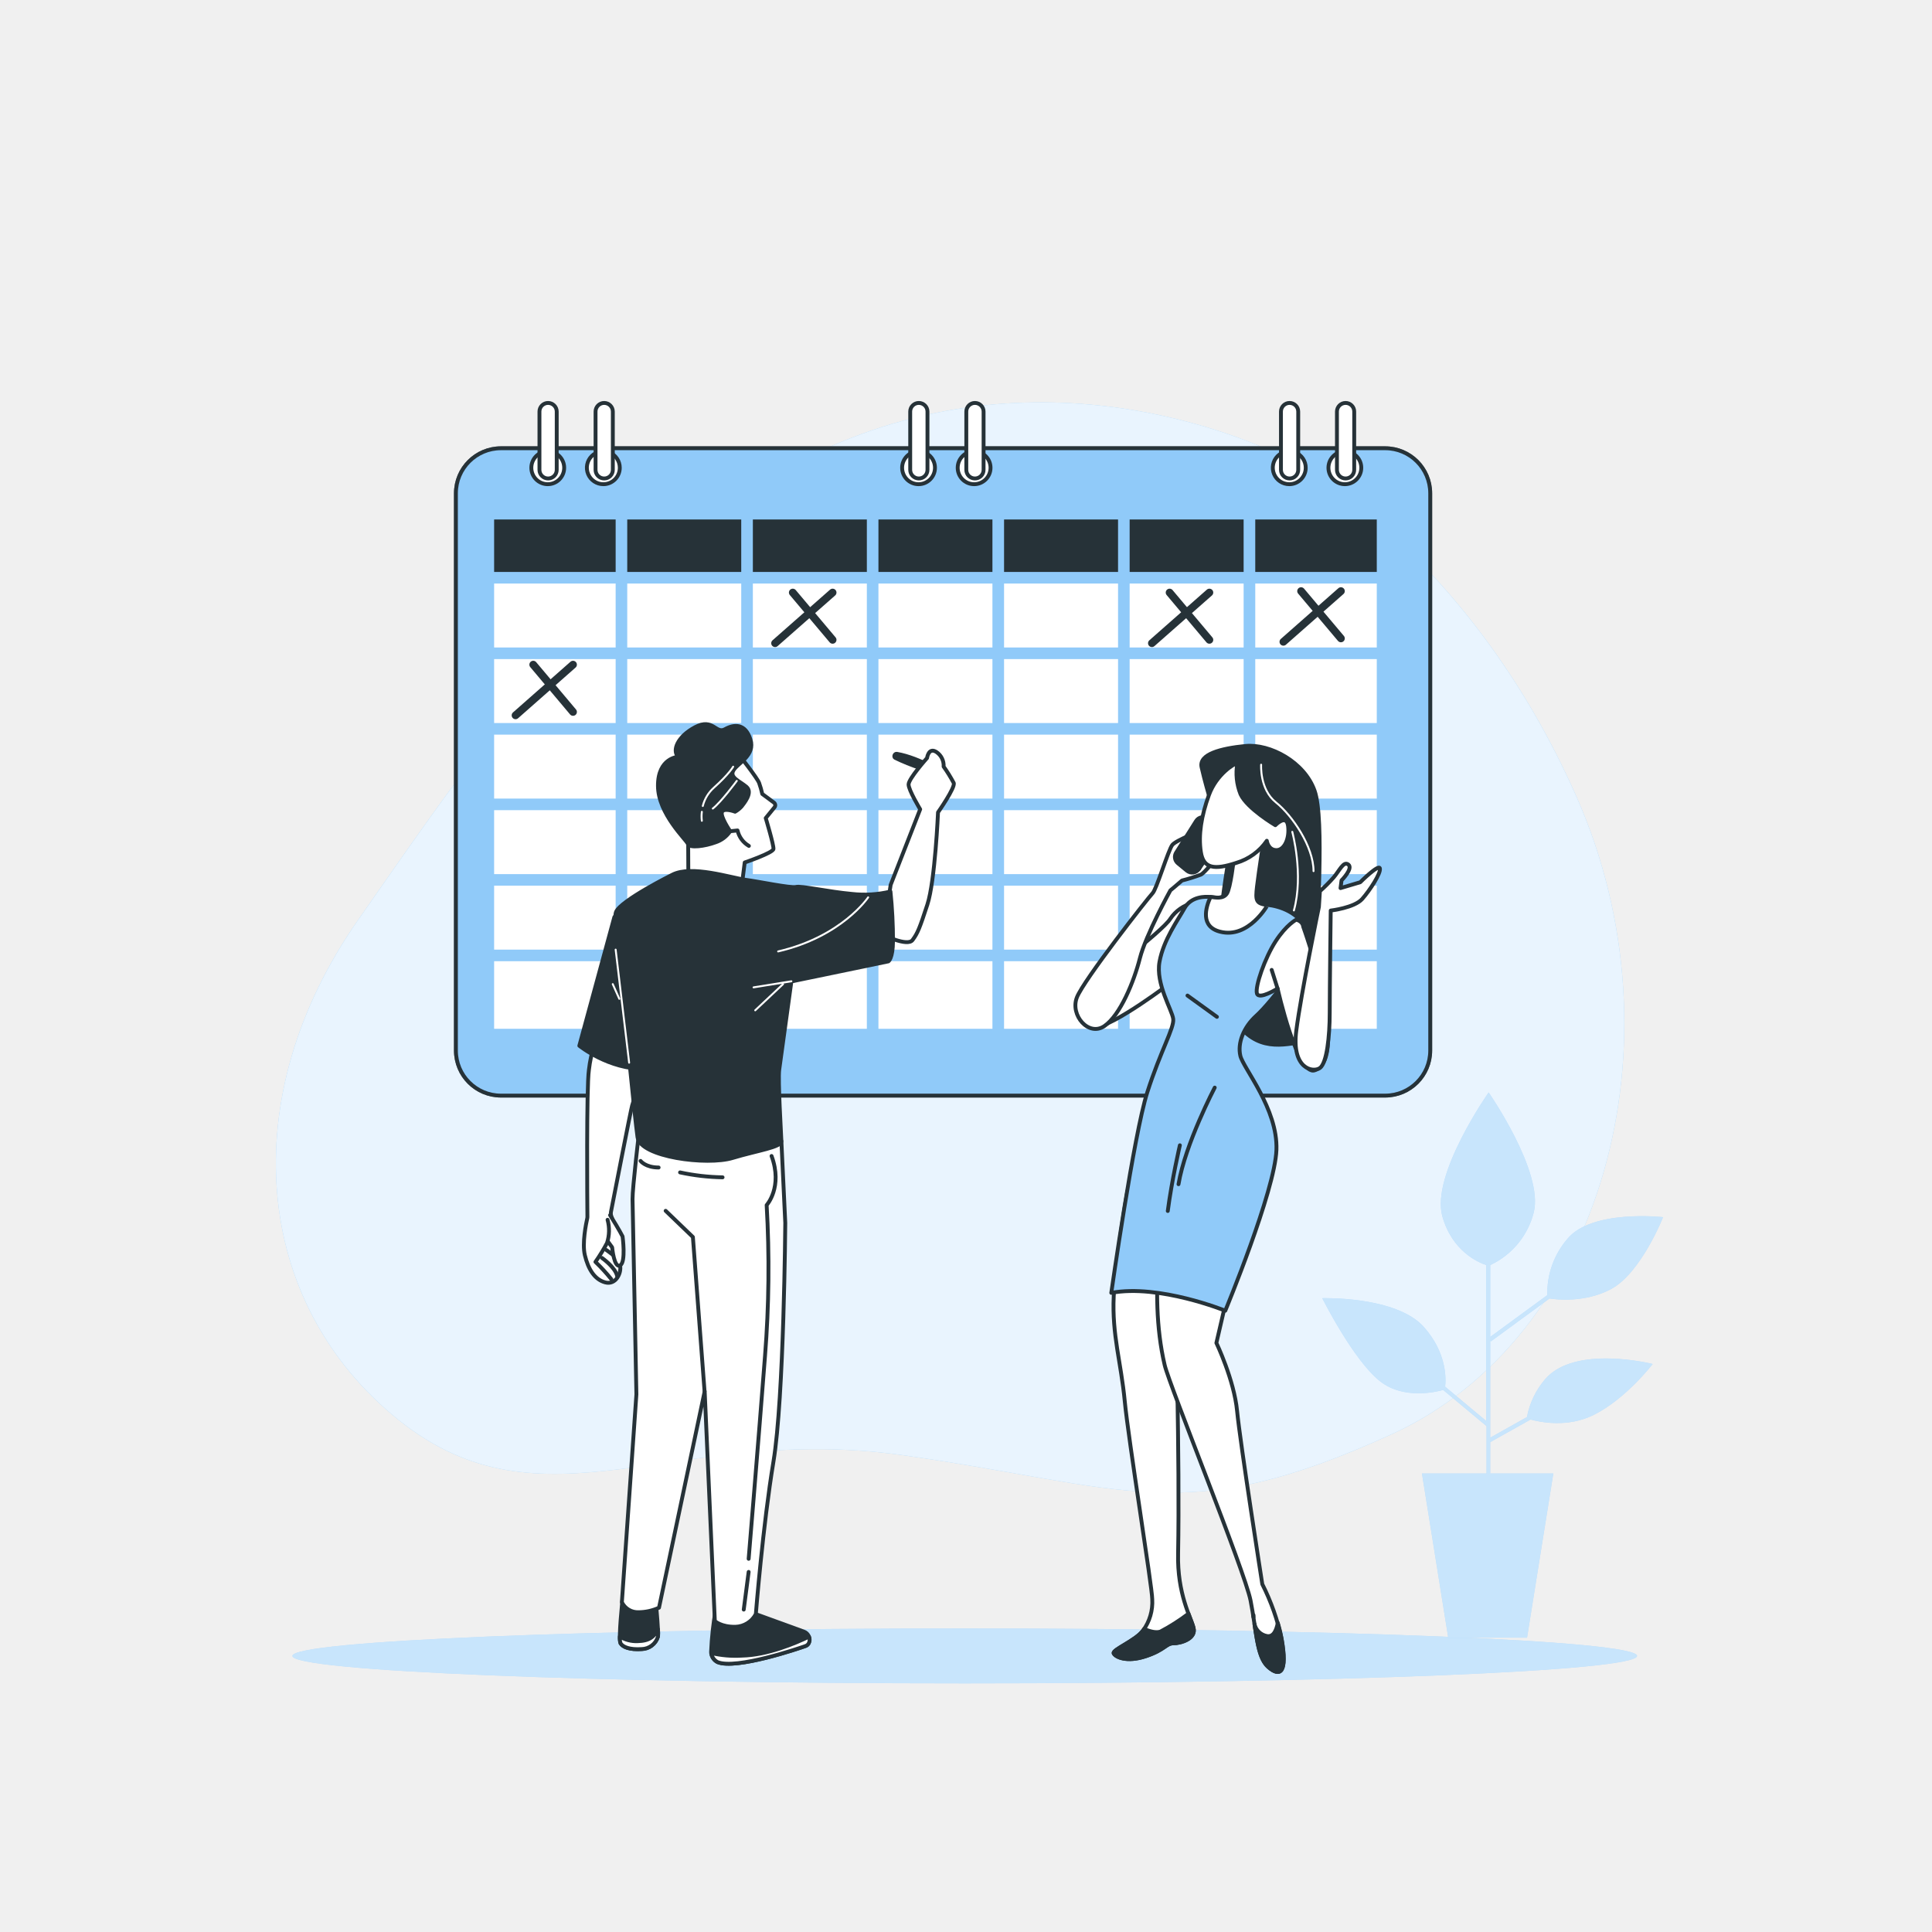
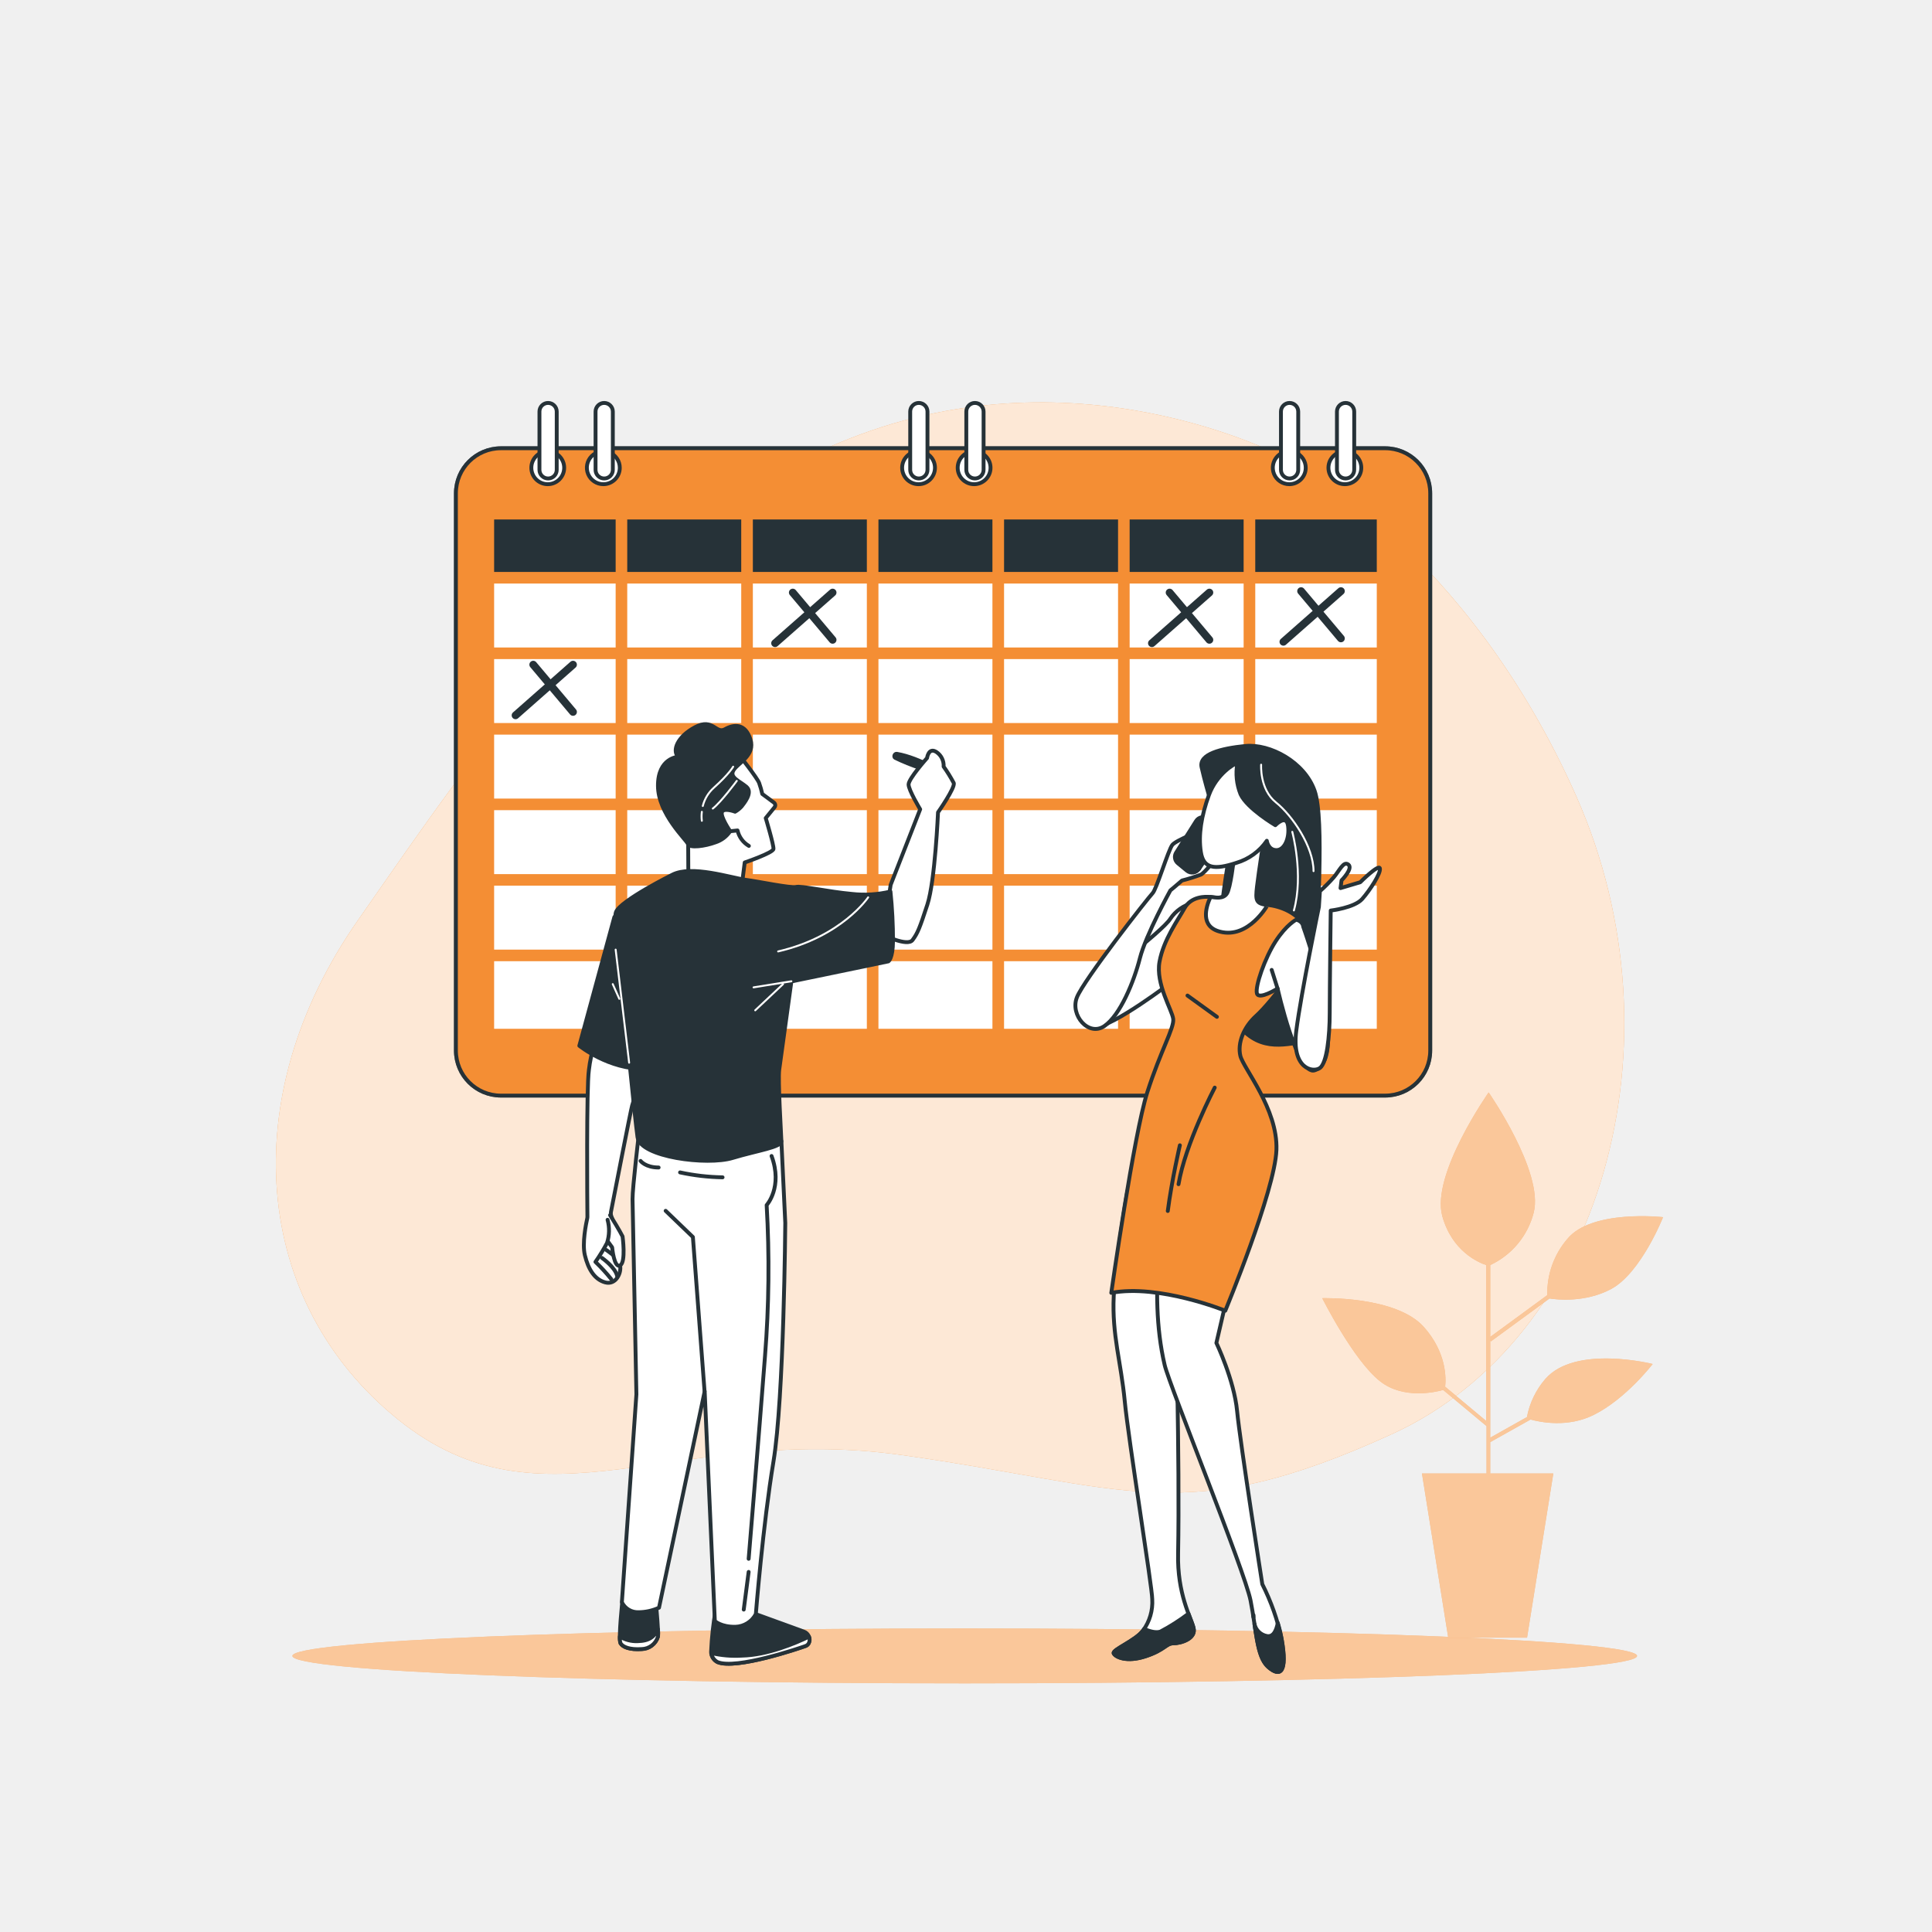
<svg xmlns="http://www.w3.org/2000/svg" viewBox="0 0 500 500">
-   <g id="freepik--background-simple--inject-2">
-     <path d="M334.58,119.45s-52.13-29.16-111.94-7-97.93,79.8-130,125.71-27.19,99,10.43,129.24,71.72.9,130.33,9.16,72.88,19.26,126.89-5.45,76-101,47.66-165S334.58,119.45,334.58,119.45Z" style="fill:#90CAF9" />
+   <g id="freepik--background-simple--inject-15">
+     <path d="M334.58,119.45s-52.13-29.16-111.94-7-97.93,79.8-130,125.71-27.19,99,10.43,129.24,71.72.9,130.33,9.16,72.88,19.26,126.89-5.45,76-101,47.66-165S334.58,119.45,334.58,119.45Z" style="fill:#F48E34" />
    <path d="M334.58,119.45s-52.13-29.16-111.94-7-97.93,79.8-130,125.71-27.19,99,10.43,129.24,71.72.9,130.33,9.16,72.88,19.26,126.89-5.45,76-101,47.66-165S334.58,119.45,334.58,119.45Z" style="fill:#fff;opacity:0.8" />
  </g>
-   <g id="freepik--Floor--inject-2">
-     <path d="M423.67,428.55c0,3.92-77.91,7.1-174,7.1s-174-3.18-174-7.1,77.9-7.11,174-7.11S423.67,424.62,423.67,428.55Z" style="fill:#90CAF9" />
+   <g id="freepik--Floor--inject-15">
+     <path d="M423.67,428.55c0,3.92-77.91,7.1-174,7.1s-174-3.18-174-7.1,77.9-7.11,174-7.11S423.67,424.62,423.67,428.55Z" style="fill:#F48E34" />
    <path d="M423.67,428.55c0,3.92-77.91,7.1-174,7.1s-174-3.18-174-7.1,77.9-7.11,174-7.11S423.67,424.62,423.67,428.55Z" style="fill:#fff;opacity:0.5" />
  </g>
-   <g id="freepik--Plants--inject-2">
-     <path d="M399.91,356.9a21,21,0,0,0-4.74,9.84l-9.5,5.33V346.88l.18.26L401,336.05c1.91.3,9.26,1.14,16-2.47C424.72,329.39,430.4,315,430.4,315s-18.53-2.09-24.81,5.68a21.53,21.53,0,0,0-5.15,14.5L385.67,346v-18.6a20.57,20.57,0,0,0,11.25-13.58c2.69-10.47-11.66-31.1-11.66-31.1s-14.95,21.23-12,32c2.53,9.12,9.34,12,11.37,12.68v40.35L374,358.88c.24-2.12.43-8.77-5.49-15.44-7.18-8.07-26.31-7.47-26.31-7.47s8.07,16.14,15,21.53c6,4.7,14.3,2.78,16.29,2.22l11.22,9.35v12.26H368l6.8,42.5h20.4l6.8-42.5H385.67v-8.11l10.44-5.85c2.54.7,9.64,2.16,16.36-1.2C420.84,362,427.71,353,427.71,353S407.68,347.93,399.91,356.9Z" style="fill:#90CAF9" />
+   <g id="freepik--Plants--inject-15">
+     <path d="M399.91,356.9a21,21,0,0,0-4.74,9.84l-9.5,5.33V346.88l.18.26L401,336.05c1.91.3,9.26,1.14,16-2.47C424.72,329.39,430.4,315,430.4,315s-18.53-2.09-24.81,5.68a21.53,21.53,0,0,0-5.15,14.5L385.67,346v-18.6a20.57,20.57,0,0,0,11.25-13.58c2.69-10.47-11.66-31.1-11.66-31.1s-14.95,21.23-12,32c2.53,9.12,9.34,12,11.37,12.68v40.35L374,358.88c.24-2.12.43-8.77-5.49-15.44-7.18-8.07-26.31-7.47-26.31-7.47s8.07,16.14,15,21.53c6,4.7,14.3,2.78,16.29,2.22l11.22,9.35v12.26H368l6.8,42.5h20.4l6.8-42.5H385.67v-8.11l10.44-5.85c2.54.7,9.64,2.16,16.36-1.2C420.84,362,427.71,353,427.71,353S407.68,347.93,399.91,356.9Z" style="fill:#F48E34" />
    <path d="M399.91,356.9a21,21,0,0,0-4.74,9.84l-9.5,5.33V346.88l.18.26L401,336.05c1.91.3,9.26,1.14,16-2.47C424.72,329.39,430.4,315,430.4,315s-18.53-2.09-24.81,5.68a21.53,21.53,0,0,0-5.15,14.5L385.67,346v-18.6a20.57,20.57,0,0,0,11.25-13.58c2.69-10.47-11.66-31.1-11.66-31.1s-14.95,21.23-12,32c2.53,9.12,9.34,12,11.37,12.68v40.35L374,358.88c.24-2.12.43-8.77-5.49-15.44-7.18-8.07-26.31-7.47-26.31-7.47s8.07,16.14,15,21.53c6,4.7,14.3,2.78,16.29,2.22l11.22,9.35v12.26H368l6.8,42.5h20.4l6.8-42.5H385.67v-8.11l10.44-5.85c2.54.7,9.64,2.16,16.36-1.2C420.84,362,427.71,353,427.71,353S407.68,347.93,399.91,356.9Z" style="fill:#fff;opacity:0.5" />
  </g>
-   <g id="freepik--Calendar--inject-2">
-     <rect x="117.99" y="116.01" width="252.15" height="167.53" rx="11.66" style="fill:#90CAF9;stroke:#263238;stroke-linecap:round;stroke-miterlimit:10" />
-     <rect x="117.99" y="116.01" width="252.15" height="167.53" rx="11.66" style="fill:#90CAF9;stroke:#263238;stroke-linecap:round;stroke-miterlimit:10;opacity:0.7" />
+   <g id="freepik--Calendar--inject-15">
+     <rect x="117.99" y="116.01" width="252.15" height="167.53" rx="11.66" style="fill:#F48E34;stroke:#263238;stroke-linecap:round;stroke-miterlimit:10" />
+     <rect x="117.99" y="116.01" width="252.15" height="167.53" rx="11.66" style="fill:#F48E34;stroke:#263238;stroke-linecap:round;stroke-miterlimit:10;opacity:0.7" />
    <rect x="194.84" y="209.67" width="29.5" height="16.55" style="fill:#fff" />
    <rect x="194.84" y="229.21" width="29.5" height="16.55" style="fill:#fff" />
    <rect x="227.34" y="209.67" width="29.5" height="16.55" style="fill:#fff" />
    <rect x="259.85" y="190.12" width="29.5" height="16.55" style="fill:#fff" />
    <rect x="259.85" y="170.57" width="29.5" height="16.55" style="fill:#fff" />
    <rect x="259.85" y="134.44" width="29.5" height="13.58" style="fill:#263238" />
    <rect x="227.34" y="134.44" width="29.5" height="13.58" style="fill:#263238" />
    <rect x="227.34" y="229.21" width="29.5" height="16.55" style="fill:#fff" />
    <rect x="227.34" y="151.02" width="29.5" height="16.55" style="fill:#fff" />
    <rect x="227.34" y="170.57" width="29.5" height="16.55" style="fill:#fff" />
    <rect x="227.34" y="190.12" width="29.5" height="16.55" style="fill:#fff" />
    <rect x="259.85" y="229.21" width="29.5" height="16.55" style="fill:#fff" />
    <rect x="127.88" y="151.02" width="31.45" height="16.55" style="fill:#fff" />
    <rect x="127.88" y="190.12" width="31.45" height="16.55" style="fill:#fff" />
    <rect x="127.88" y="209.67" width="31.45" height="16.55" style="fill:#fff" />
    <rect x="127.88" y="170.57" width="31.45" height="16.55" style="fill:#fff" />
    <rect x="324.86" y="134.44" width="31.45" height="13.58" style="fill:#263238" />
    <rect x="127.88" y="229.21" width="31.45" height="16.55" style="fill:#fff" />
    <rect x="292.35" y="151.02" width="29.5" height="16.55" style="fill:#fff" />
    <rect x="259.85" y="209.67" width="29.5" height="16.55" style="fill:#fff" />
    <rect x="292.35" y="209.67" width="29.5" height="16.55" style="fill:#fff" />
    <rect x="292.35" y="170.57" width="29.5" height="16.55" style="fill:#fff" />
    <rect x="292.35" y="190.12" width="29.5" height="16.55" style="fill:#fff" />
    <rect x="292.35" y="229.21" width="29.5" height="16.55" style="fill:#fff" />
    <rect x="259.85" y="151.02" width="29.5" height="16.55" style="fill:#fff" />
    <rect x="324.86" y="229.21" width="31.45" height="16.55" style="fill:#fff" />
    <rect x="292.35" y="134.44" width="29.5" height="13.58" style="fill:#263238" />
    <rect x="324.86" y="209.67" width="31.45" height="16.55" style="fill:#fff" />
    <rect x="292.35" y="248.76" width="29.5" height="17.49" style="fill:#fff" />
    <rect x="324.86" y="190.12" width="31.45" height="16.55" style="fill:#fff" />
    <rect x="227.34" y="248.76" width="29.5" height="17.49" style="fill:#fff" />
    <rect x="259.85" y="248.76" width="29.5" height="17.49" style="fill:#fff" />
    <rect x="324.86" y="170.57" width="31.45" height="16.55" style="fill:#fff" />
    <rect x="324.86" y="248.76" width="31.45" height="17.49" style="fill:#fff" />
    <rect x="127.88" y="248.76" width="31.45" height="17.49" style="fill:#fff" />
    <rect x="324.86" y="151.02" width="31.45" height="16.55" style="fill:#fff" />
    <rect x="127.88" y="134.44" width="31.45" height="13.58" style="fill:#263238" />
    <rect x="162.33" y="134.44" width="29.5" height="13.58" style="fill:#263238" />
    <rect x="162.33" y="209.67" width="29.5" height="16.55" style="fill:#fff" />
    <rect x="194.84" y="134.44" width="29.5" height="13.58" style="fill:#263238" />
    <rect x="194.84" y="170.57" width="29.5" height="16.55" style="fill:#fff" />
    <rect x="162.33" y="229.21" width="29.5" height="16.55" style="fill:#fff" />
    <rect x="194.84" y="151.02" width="29.5" height="16.55" style="fill:#fff" />
    <rect x="162.33" y="151.02" width="29.5" height="16.55" style="fill:#fff" />
    <rect x="194.84" y="190.12" width="29.5" height="16.55" style="fill:#fff" />
    <rect x="162.33" y="190.12" width="29.5" height="16.55" style="fill:#fff" />
    <rect x="162.33" y="248.76" width="29.5" height="17.49" style="fill:#fff" />
    <rect x="162.33" y="170.57" width="29.5" height="16.55" style="fill:#fff" />
    <rect x="194.84" y="248.76" width="29.5" height="17.49" style="fill:#fff" />
    <circle cx="141.76" cy="121.06" r="4.25" style="fill:#fff;stroke:#263238;stroke-linecap:round;stroke-miterlimit:10" />
    <path d="M160.4,121.06a4.26,4.26,0,1,0-4.25,4.25A4.25,4.25,0,0,0,160.4,121.06Z" style="fill:#fff;stroke:#263238;stroke-linecap:round;stroke-miterlimit:10" />
    <path d="M141.84,123.83h0a2.23,2.23,0,0,1-2.23-2.23V106.52a2.23,2.23,0,0,1,2.23-2.24h0a2.24,2.24,0,0,1,2.24,2.24V121.6A2.23,2.23,0,0,1,141.84,123.83Z" style="fill:#fff;stroke:#263238;stroke-linecap:round;stroke-miterlimit:10" />
    <path d="M156.36,123.83h0a2.23,2.23,0,0,1-2.23-2.23V106.52a2.23,2.23,0,0,1,2.23-2.24h0a2.24,2.24,0,0,1,2.24,2.24V121.6A2.23,2.23,0,0,1,156.36,123.83Z" style="fill:#fff;stroke:#263238;stroke-linecap:round;stroke-miterlimit:10" />
    <path d="M337.92,121.06a4.26,4.26,0,1,0-4.25,4.25A4.25,4.25,0,0,0,337.92,121.06Z" style="fill:#fff;stroke:#263238;stroke-linecap:round;stroke-miterlimit:10" />
    <circle cx="348.05" cy="121.06" r="4.25" style="fill:#fff;stroke:#263238;stroke-linecap:round;stroke-miterlimit:10" />
    <path d="M333.74,123.83h0a2.23,2.23,0,0,1-2.23-2.23V106.52a2.23,2.23,0,0,1,2.23-2.24h0a2.24,2.24,0,0,1,2.24,2.24V121.6A2.23,2.23,0,0,1,333.74,123.83Z" style="fill:#fff;stroke:#263238;stroke-linecap:round;stroke-miterlimit:10" />
    <path d="M348.27,123.83h0A2.23,2.23,0,0,1,346,121.6V106.52a2.24,2.24,0,0,1,2.24-2.24h0a2.23,2.23,0,0,1,2.23,2.24V121.6A2.23,2.23,0,0,1,348.27,123.83Z" style="fill:#fff;stroke:#263238;stroke-linecap:round;stroke-miterlimit:10" />
    <circle cx="237.72" cy="121.06" r="4.25" style="fill:#fff;stroke:#263238;stroke-linecap:round;stroke-miterlimit:10" />
    <circle cx="252.1" cy="121.06" r="4.25" style="fill:#fff;stroke:#263238;stroke-linecap:round;stroke-miterlimit:10" />
    <path d="M237.79,123.83h0a2.23,2.23,0,0,1-2.23-2.23V106.52a2.23,2.23,0,0,1,2.23-2.24h0a2.24,2.24,0,0,1,2.24,2.24V121.6A2.23,2.23,0,0,1,237.79,123.83Z" style="fill:#fff;stroke:#263238;stroke-linecap:round;stroke-miterlimit:10" />
    <path d="M252.31,123.83h0a2.23,2.23,0,0,1-2.23-2.23V106.52a2.23,2.23,0,0,1,2.23-2.24h0a2.24,2.24,0,0,1,2.24,2.24V121.6A2.23,2.23,0,0,1,252.31,123.83Z" style="fill:#fff;stroke:#263238;stroke-linecap:round;stroke-miterlimit:10" />
    <line x1="148.3" y1="172.01" x2="133.42" y2="185.13" style="fill:none;stroke:#263238;stroke-linecap:round;stroke-linejoin:round;stroke-width:2px" />
    <line x1="138" y1="172.01" x2="148.3" y2="184.25" style="fill:none;stroke:#263238;stroke-linecap:round;stroke-linejoin:round;stroke-width:2px" />
    <line x1="312.99" y1="153.35" x2="298.11" y2="166.46" style="fill:none;stroke:#263238;stroke-linecap:round;stroke-linejoin:round;stroke-width:2px" />
    <line x1="302.69" y1="153.35" x2="312.99" y2="165.59" style="fill:none;stroke:#263238;stroke-linecap:round;stroke-linejoin:round;stroke-width:2px" />
    <line x1="215.48" y1="153.35" x2="200.59" y2="166.46" style="fill:none;stroke:#263238;stroke-linecap:round;stroke-linejoin:round;stroke-width:2px" />
    <line x1="205.17" y1="153.35" x2="215.48" y2="165.59" style="fill:none;stroke:#263238;stroke-linecap:round;stroke-linejoin:round;stroke-width:2px" />
    <line x1="347.03" y1="152.98" x2="332.14" y2="166.1" style="fill:none;stroke:#263238;stroke-linecap:round;stroke-linejoin:round;stroke-width:2px" />
    <line x1="336.72" y1="152.98" x2="347.03" y2="165.22" style="fill:none;stroke:#263238;stroke-linecap:round;stroke-linejoin:round;stroke-width:2px" />
  </g>
-   <g id="freepik--character-2--inject-2">
+   <g id="freepik--character-2--inject-15">
    <path d="M291.79,308.18s-3.09,17.34-3.56,27.32,1.9,17.1,2.85,27.08,7.12,48.22,7.12,51.31a12.45,12.45,0,0,1-2.37,8.08c-1.9,2.61-8.08,5-7.6,5.93s3.32,2.38,8.31.72,5.23-3.33,7.13-3.33,5.94-1.19,5.22-4-4.24-8.78-4-19.24c.47-24.23-.72-66-.72-66l7.6-23.28Z" style="fill:#fff;stroke:#263238;stroke-linecap:round;stroke-linejoin:round" />
    <path d="M296.09,421.58l-.26.39c-1.9,2.61-8.08,5-7.6,5.93s3.32,2.38,8.31.72,5.23-3.33,7.13-3.33,5.94-1.19,5.22-4c-.22-.9-.73-2.11-1.31-3.67a51.65,51.65,0,0,1-7.24,4.62C299.21,422.66,297.53,422.19,296.09,421.58Z" style="fill:#263238;stroke:#263238;stroke-linecap:round;stroke-linejoin:round" />
    <path d="M312.86,205.78s-1.12-3.82-1.89-7.22,5-4.87,11.33-5.5,15.28,4.09,17.92,11.59.42,35.26.69,41.32.87,22.85-5.28,23.9-12.62,1.46-18-9.08.52-38.26,1.16-43.83-5.61-10.37-5.61-10.37Z" style="fill:#263238;stroke:#263238;stroke-linecap:round;stroke-linejoin:round" />
    <path d="M326.38,197.9s-.42,6.36,3.82,9.75,9.74,11.44,9.74,17.8" style="fill:none;stroke:#fff;stroke-linecap:round;stroke-linejoin:round;stroke-width:0.5px" />
    <path d="M334.44,215.28s3,11,.42,20.34" style="fill:none;stroke:#fff;stroke-linecap:round;stroke-linejoin:round;stroke-width:0.5px" />
    <path d="M301.81,311.16s-5,22.6-.39,42.13c1.26,5.34,20.69,53.24,22.22,60.9s1.53,14.56,4.6,17.24,5,1.53,3.44-7.28a58.16,58.16,0,0,0-5-14.17s-5.75-36.77-6.52-44.81-5.36-17.62-5.36-17.62l7.28-31.41Z" style="fill:#fff;stroke:#263238;stroke-linecap:round;stroke-linejoin:round" />
    <path d="M330.69,420c-.37,2-1.17,3.73-2.84,3.4a4.05,4.05,0,0,1-3.2-3.13c.75,5.06,1.36,9.23,3.59,11.17,3.06,2.68,5,1.53,3.44-7.28A37.52,37.52,0,0,0,330.69,420Z" style="fill:#263238;stroke:#263238;stroke-linecap:round;stroke-linejoin:round" />
    <path d="M324.41,418l-.09,0c0,.18.05.36.08.53A5.3,5.3,0,0,1,324.41,418Z" style="fill:#263238;stroke:#263238;stroke-linecap:round;stroke-linejoin:round" />
    <path d="M308.74,233.69a9.8,9.8,0,0,0-5.86,4.08c-2,3.31-20.63,17.32-22.41,18.84s-1.53,9.17,3,9.17,19.87-11.71,19.87-11.71,4.58-5.61,6.11-10.7S312.05,234.2,308.74,233.69Z" style="fill:#fff;stroke:#263238;stroke-linecap:round;stroke-linejoin:round" />
    <path d="M313.83,220.71c-1.78,0-3.54,4.18-3.54,4.18l-1.68.25c1.51-1.79,3.44-4.43,3.44-4.43,1.52-2.55,1-6.37,0-6.11s-7.64,2.8-8.66,4.07-4.08,11.46-5.09,12.48-17.83,22.41-19.61,27,3.05,10.19,7.13,7.39S293.46,254.07,295,248s7.9-17.58,7.9-17.58,1.48-1.2,3-2.54a46,46,0,0,0,4.9-1.53c1-.51,3.82-4.08,3.82-4.08S315.61,220.71,313.83,220.71Z" style="fill:#fff;stroke:#263238;stroke-linecap:round;stroke-linejoin:round" />
    <path d="M309.55,212.47l-5.16,8.18a2.12,2.12,0,0,0,.45,2.77l2.35,1.93a2.12,2.12,0,0,0,3.1-.46l5.47-8.11a2.13,2.13,0,0,0-.49-2.89l-2.66-2A2.12,2.12,0,0,0,309.55,212.47Z" style="fill:#263238;stroke:#263238;stroke-linecap:round;stroke-linejoin:round" />
-     <path d="M327.22,216.19s-1.49,9.55-1.91,13.2-.31,4.44,2.76,4.79,8.14,1.91,10.13,6.61-9.57,18.93-13,22S320.24,270,321,273.24s9.73,13.72,9.34,24.35-13.24,41.62-13.24,41.62-17.13-6.94-29.5-4.62c0,0,5.84-41.06,9.31-51.88s7-16.68,6.72-19-4.6-9.09-3.55-14.81,4.74-10.73,6.46-13.84,5.41-3.07,6.75-2.92,3.24.57,4.19-.88,1.8-8.93,1.8-8.93Z" style="fill:#90CAF9;stroke:#263238;stroke-linecap:round;stroke-linejoin:round" />
+     <path d="M327.22,216.19s-1.49,9.55-1.91,13.2-.31,4.44,2.76,4.79,8.14,1.91,10.13,6.61-9.57,18.93-13,22S320.24,270,321,273.24s9.73,13.72,9.34,24.35-13.24,41.62-13.24,41.62-17.13-6.94-29.5-4.62c0,0,5.84-41.06,9.31-51.88s7-16.68,6.72-19-4.6-9.09-3.55-14.81,4.74-10.73,6.46-13.84,5.41-3.07,6.75-2.92,3.24.57,4.19-.88,1.8-8.93,1.8-8.93Z" style="fill:#F48E34;stroke:#263238;stroke-linecap:round;stroke-linejoin:round" />
    <line x1="307.32" y1="257.65" x2="314.94" y2="263.16" style="fill:none;stroke:#263238;stroke-linecap:round;stroke-linejoin:round" />
    <path d="M314.37,281.47s-7.64,14.58-9.37,25" style="fill:none;stroke:#263238;stroke-linecap:round;stroke-linejoin:round" />
    <path d="M305.35,296.4s-2.09,9-3.13,17" style="fill:none;stroke:#263238;stroke-linecap:round;stroke-linejoin:round" />
    <path d="M335.48,238s-2.55,1.28-5.35,5.61-5.35,11.71-4.84,13.49,5.35-1.27,5.35-1.27,5.11,22.91,9.67,21.14c9.17-3.57-3.05-37.18-3.05-37.18S337.26,238.53,335.48,238Z" style="fill:#fff;stroke:#263238;stroke-linecap:round;stroke-linejoin:round" />
    <path d="M315.79,241.13c-5.18-1.28-3.8-6.22-2.51-9h.05c1.35.16,3.24.57,4.19-.88s1.8-8.93,1.8-8.93l7.9-6.09s-1.49,9.55-1.91,13.2-.31,4.44,2.76,4.79C328.07,234.18,323.17,243,315.79,241.13Z" style="fill:#fff;stroke:#263238;stroke-linecap:round;stroke-linejoin:round" />
    <path d="M320.23,197.49a14.69,14.69,0,0,0,.83,8.07c1.71,3.7,9,8,9,8s2.87-3,3.29.19-.93,6.31-3.06,6.26-2.44-2.42-2.44-2.42a14.56,14.56,0,0,1-7.86,5.71c-5.66,1.87-8.54,1.54-9.21-2.81s.11-9.33,2.09-14.74S319.44,197.59,320.23,197.49Z" style="fill:#fff;stroke:#263238;stroke-linecap:round;stroke-linejoin:round" />
    <path d="M341.33,234.71l.26-4.07a41.25,41.25,0,0,0,3.56-3.57c1.53-1.78,2.55-4.33,3.82-3.31s-1.78,4.08-1.78,4.08l-.26,2,5.1-1.52s4.84-4.84,5.09-3.57-2.55,5.6-4.58,7.9-8.15,3-8.15,3-.26,20.37-.26,26.49-.76,13-2.54,14.26-7.39.25-6.11-9.68S341.33,234.71,341.33,234.71Z" style="fill:#fff;stroke:#263238;stroke-linecap:round;stroke-linejoin:round" />
    <line x1="330.64" y1="255.85" x2="329.11" y2="251.01" style="fill:none;stroke:#263238;stroke-linecap:round;stroke-linejoin:round" />
  </g>
-   <g id="freepik--character-1--inject-2">
+   <g id="freepik--character-1--inject-15">
    <path d="M191.4,195.53s4.59,5.82,5.06,7.1a24.09,24.09,0,0,1,.82,2.85l3,2.22a.85.85,0,0,1,.16,1.23l-2.27,2.79s2.11,7,2,8-7.44,3.49-7.44,3.49l-.68,5.36-13.9-.18-.05-9.93-5.55-13S177.52,196.08,191.4,195.53Z" style="fill:#fff;stroke:#263238;stroke-linecap:round;stroke-linejoin:round" />
    <path d="M189,215.12l1.87-.2a6.25,6.25,0,0,0,2.94,4" style="fill:#fff;stroke:#263238;stroke-linecap:round;stroke-linejoin:round" />
    <path d="M175.5,195.86s-5.25.25-5.22,7.52,7.39,14,7.79,15.07,4.34.57,7.11-.46a7.27,7.27,0,0,0,3.79-2.87s-2.65-3.86-2.11-5,3.38-.05,3.38-.05a6.74,6.74,0,0,0,1.68-1.35c.48-.67,3.05-3.56,1.27-5.08s-4.55-2.44-3.32-4.36,5.63-3.79,4.34-7.92-4.17-4-6.57-2.65-3.06-3-7.73-.53S173.93,194.26,175.5,195.86Z" style="fill:#263238;stroke:#263238;stroke-linecap:round;stroke-linejoin:round" />
    <path d="M181.64,210.1a9.06,9.06,0,0,0,0,2.32" style="fill:none;stroke:#fff;stroke-linecap:round;stroke-linejoin:round;stroke-width:0.5px" />
    <path d="M189.74,198.42s-1,1.85-5,5.44a9.48,9.48,0,0,0-2.86,4.73" style="fill:none;stroke:#fff;stroke-linecap:round;stroke-linejoin:round;stroke-width:0.5px" />
    <path d="M190.68,202.09s-4.07,5.52-6.21,7.16" style="fill:none;stroke:#fff;stroke-linecap:round;stroke-linejoin:round;stroke-width:0.5px" />
    <path d="M231.69,196.14a55.16,55.16,0,0,0,13,4.36s-6.41-4.34-12.61-5.42C231.51,195,231.2,195.89,231.69,196.14Z" style="fill:#263238;stroke:#263238;stroke-linecap:round;stroke-linejoin:round" />
    <path d="M230.5,229l7.64-19.56s-3-4.93-3-6.42,4.78-6.85,4.78-6.85.39-2.91,2.47-1.52a4.22,4.22,0,0,1,1.82,3.74,38.62,38.62,0,0,1,2.61,4.23c.48,1.16-4.06,7.61-4.06,7.61S242,228,240,234.11s-2.5,7.38-3.83,9.17-7.65-1.36-7.65-1.36Z" style="fill:#fff;stroke:#263238;stroke-linecap:round;stroke-linejoin:round" />
    <path d="M195.57,417.72,208,422.24a2.21,2.21,0,0,1,1.3,3,1.47,1.47,0,0,1-.83.73c-1.58.57-18,6.2-22.79,4.17a3,3,0,0,1-1.65-2.63,83.13,83.13,0,0,1,1.21-11S191.34,419.4,195.57,417.72Z" style="fill:#263238;stroke:#263238;stroke-linecap:round;stroke-linejoin:round" />
    <path d="M209.32,425.25a2,2,0,0,0,.05-1.69c-3.44,1.67-10.75,4.8-17.41,4.92a27.12,27.12,0,0,1-7.88-.67,3.1,3.1,0,0,0,1.62,2.34c4.82,2,21.21-3.6,22.79-4.17A1.47,1.47,0,0,0,209.32,425.25Z" style="fill:#fff;stroke:#263238;stroke-linecap:round;stroke-linejoin:round" />
    <path d="M161.11,413.94s-1.12,10.31-.52,11.33,2.39,1.71,5.47,1.51a4.5,4.5,0,0,0,4.2-3.17c.28-.74-.44-7.48-.46-8.66S161.11,413.94,161.11,413.94Z" style="fill:#263238;stroke:#263238;stroke-linecap:round;stroke-linejoin:round" />
    <path d="M170.29,421.68c-.95,1.83-2.16,3-5.3,3.06a8,8,0,0,1-4.58-1.22,4.89,4.89,0,0,0,.18,1.75c.61,1,2.39,1.71,5.47,1.51a4.5,4.5,0,0,0,4.2-3.17A8.06,8.06,0,0,0,170.29,421.68Z" style="fill:#fff;stroke:#263238;stroke-linecap:round;stroke-linejoin:round" />
    <path d="M202.22,295.31a41.76,41.76,0,0,1-9.17,3.27l-27.57-6.37s-1.83,15.46-1.78,18.12,1,50.53,1,50.53l-3.76,53.8a4.59,4.59,0,0,0,4.31,2.58,12.87,12.87,0,0,0,5.3-1.17l11.82-56L185,419.52s1.63,1.57,5.35,1.49a6.18,6.18,0,0,0,5.26-3.29s1.83-23,4.56-39.46,3.06-61.77,3.06-61.77Z" style="fill:#fff;stroke:#263238;stroke-linecap:round;stroke-linejoin:round" />
    <path d="M176,303.42a56.27,56.27,0,0,0,11,1.27" style="fill:none;stroke:#263238;stroke-linecap:round;stroke-linejoin:round" />
    <path d="M165.78,300.45s1.28,1.7,4.67,1.7" style="fill:none;stroke:#263238;stroke-linecap:round;stroke-linejoin:round" />
    <path d="M193.75,403.42s2.54-30.51,4.24-52.54a286.5,286.5,0,0,0,.42-39s4.24-4.66,1.27-12.71" style="fill:none;stroke:#263238;stroke-linecap:round;stroke-linejoin:round" />
    <line x1="193.75" y1="406.81" x2="192.48" y2="416.56" style="fill:none;stroke:#263238;stroke-linecap:round;stroke-linejoin:round" />
    <polyline points="182.34 360.08 179.32 320.14 172.27 313.36" style="fill:none;stroke:#263238;stroke-linecap:round;stroke-linejoin:round" />
    <path d="M167.57,273.39a2.2,2.2,0,0,0-.87-2.5c-3.06-2.07-10.48-6.33-12.85-.72a36.09,36.09,0,0,0-1.44,6.72c-.66,4.49-.42,34.89-.39,38a2.07,2.07,0,0,1-.06.5c-.26,1.19-1.35,6.39-.59,9.49.85,3.53,2.48,6.25,5.25,7s4.28-2.45,3.85-4.41.6-3.48.17-5.44c-.35-1.58-1.85-5.71-2.42-7.24a2.26,2.26,0,0,1-.1-1.18c.78-4,5.15-26.43,5.48-27.51S166.49,276.88,167.57,273.39Z" style="fill:#fff;stroke:#263238;stroke-linecap:round;stroke-linejoin:round" />
    <path d="M155.79,325.55s3.53,2.47,3.94,4.75" style="fill:none;stroke:#263238;stroke-linecap:round;stroke-linejoin:round" />
    <path d="M156.91,323.5s2.8,1.83,3.55,3.27" style="fill:none;stroke:#263238;stroke-linecap:round;stroke-linejoin:round" />
    <path d="M157.42,321.43l1,1.38s.5,5.5,2.06,4.68.64-7.49.64-7.49-.79-1.63-3.23-5.52" style="fill:#fff;stroke:#263238;stroke-linecap:round;stroke-linejoin:round" />
    <path d="M157.24,315.68a10.48,10.48,0,0,1-.14,6,47.61,47.61,0,0,1-3,4.9,46.53,46.53,0,0,1,4.11,4.48" style="fill:none;stroke:#263238;stroke-linecap:round;stroke-linejoin:round" />
    <path d="M159,237.31l-9.07,33.33s7.59,6.15,17,6L173,245S166.22,229.77,159,237.31Z" style="fill:#263238;stroke:#263238;stroke-linecap:round;stroke-linejoin:round" />
    <path d="M174,226.38S160.68,233,159.43,236c-1,2.5,2.06,20.2,2.12,23.31s2.72,29.83,3.44,35,18,7.37,24.58,5.38,12.69-2.75,12.65-4.41-.92-15.72-.56-18.41S204.81,254,204.81,254l25.11-5.2s1.16-.7,1.19-5.24a122.85,122.85,0,0,0-.66-12.83,28.9,28.9,0,0,1-9.94.62c-6.06-.54-13.24-2.17-14.52-1.81s-10-1.46-12.87-1.82C189.13,227.18,179,223.8,174,226.38Z" style="fill:#263238;stroke:#263238;stroke-linecap:round;stroke-linejoin:round" />
    <line x1="162.82" y1="275.03" x2="159.33" y2="245.76" style="fill:none;stroke:#fff;stroke-linecap:round;stroke-linejoin:round;stroke-width:0.5px" />
    <line x1="160.28" y1="258.5" x2="158.58" y2="254.69" style="fill:none;stroke:#fff;stroke-linecap:round;stroke-linejoin:round;stroke-width:0.5px" />
    <line x1="204.81" y1="253.95" x2="195.02" y2="255.53" style="fill:none;stroke:#fff;stroke-linecap:round;stroke-linejoin:round;stroke-width:0.5px" />
    <line x1="202.65" y1="254.69" x2="195.45" y2="261.47" style="fill:none;stroke:#fff;stroke-linecap:round;stroke-linejoin:round;stroke-width:0.5px" />
    <path d="M224.68,232.23s-6.78,10.17-23.3,14" style="fill:none;stroke:#fff;stroke-linecap:round;stroke-linejoin:round;stroke-width:0.5px" />
  </g>
</svg>
